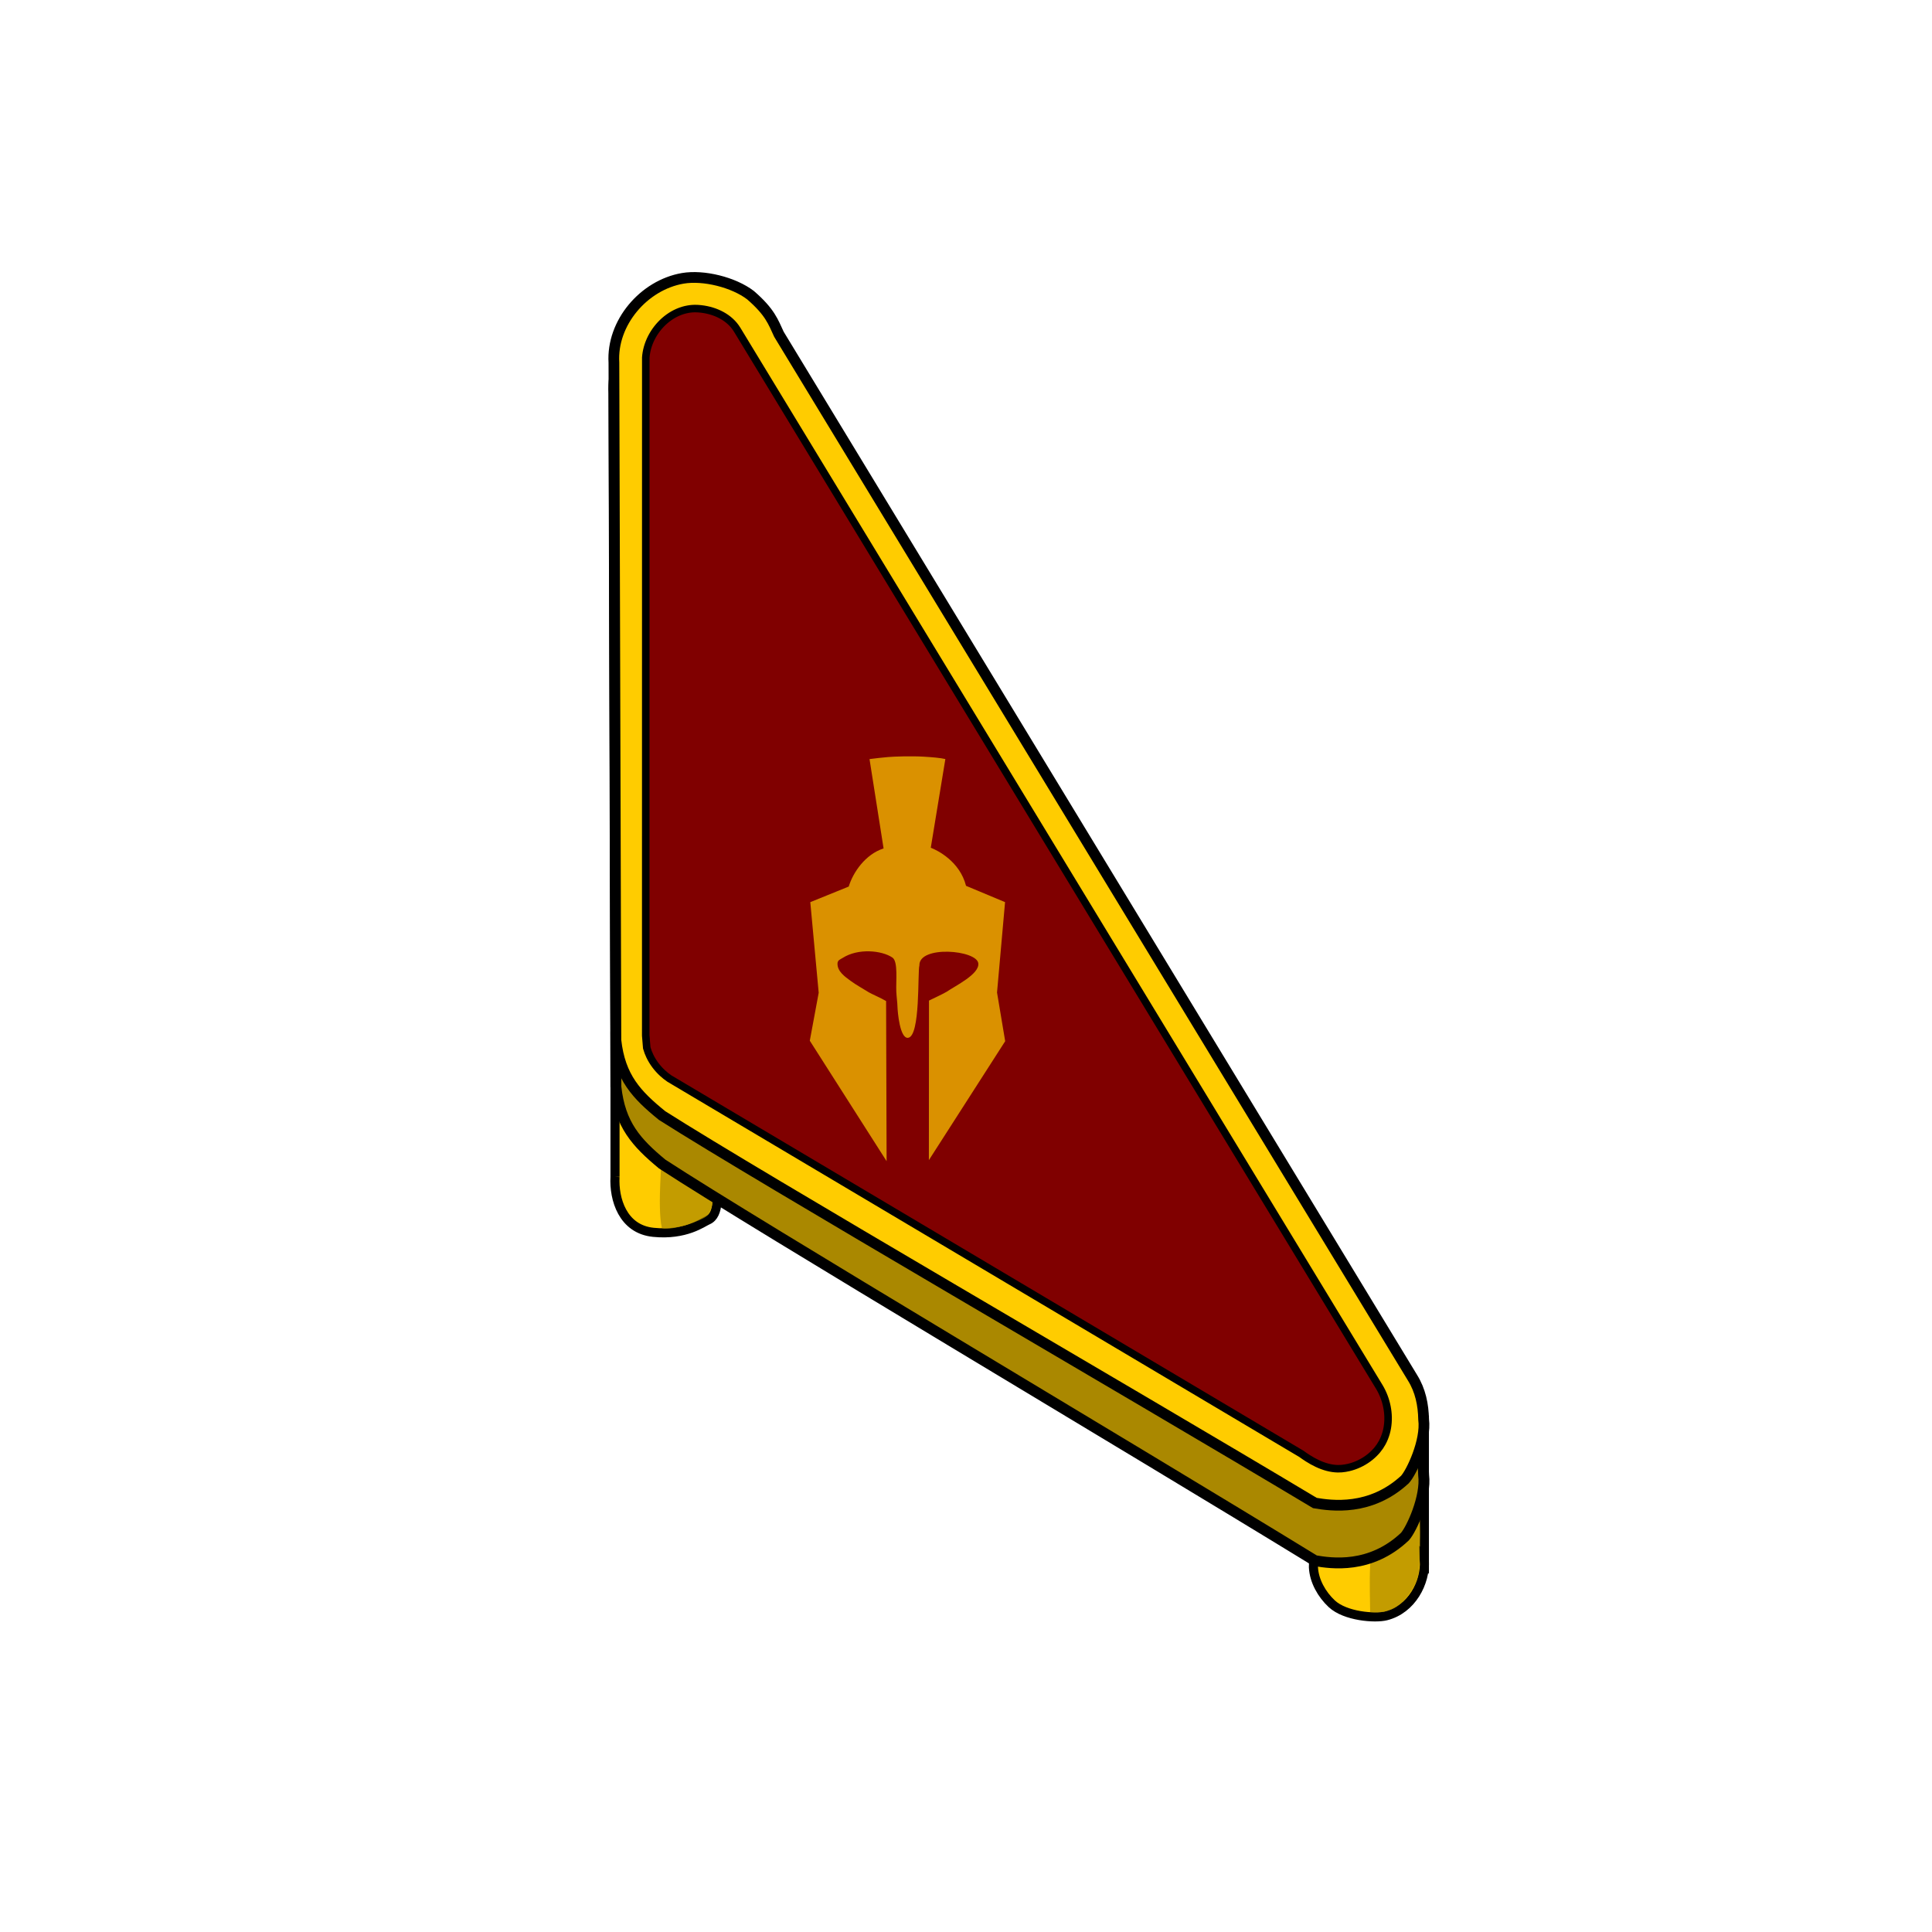
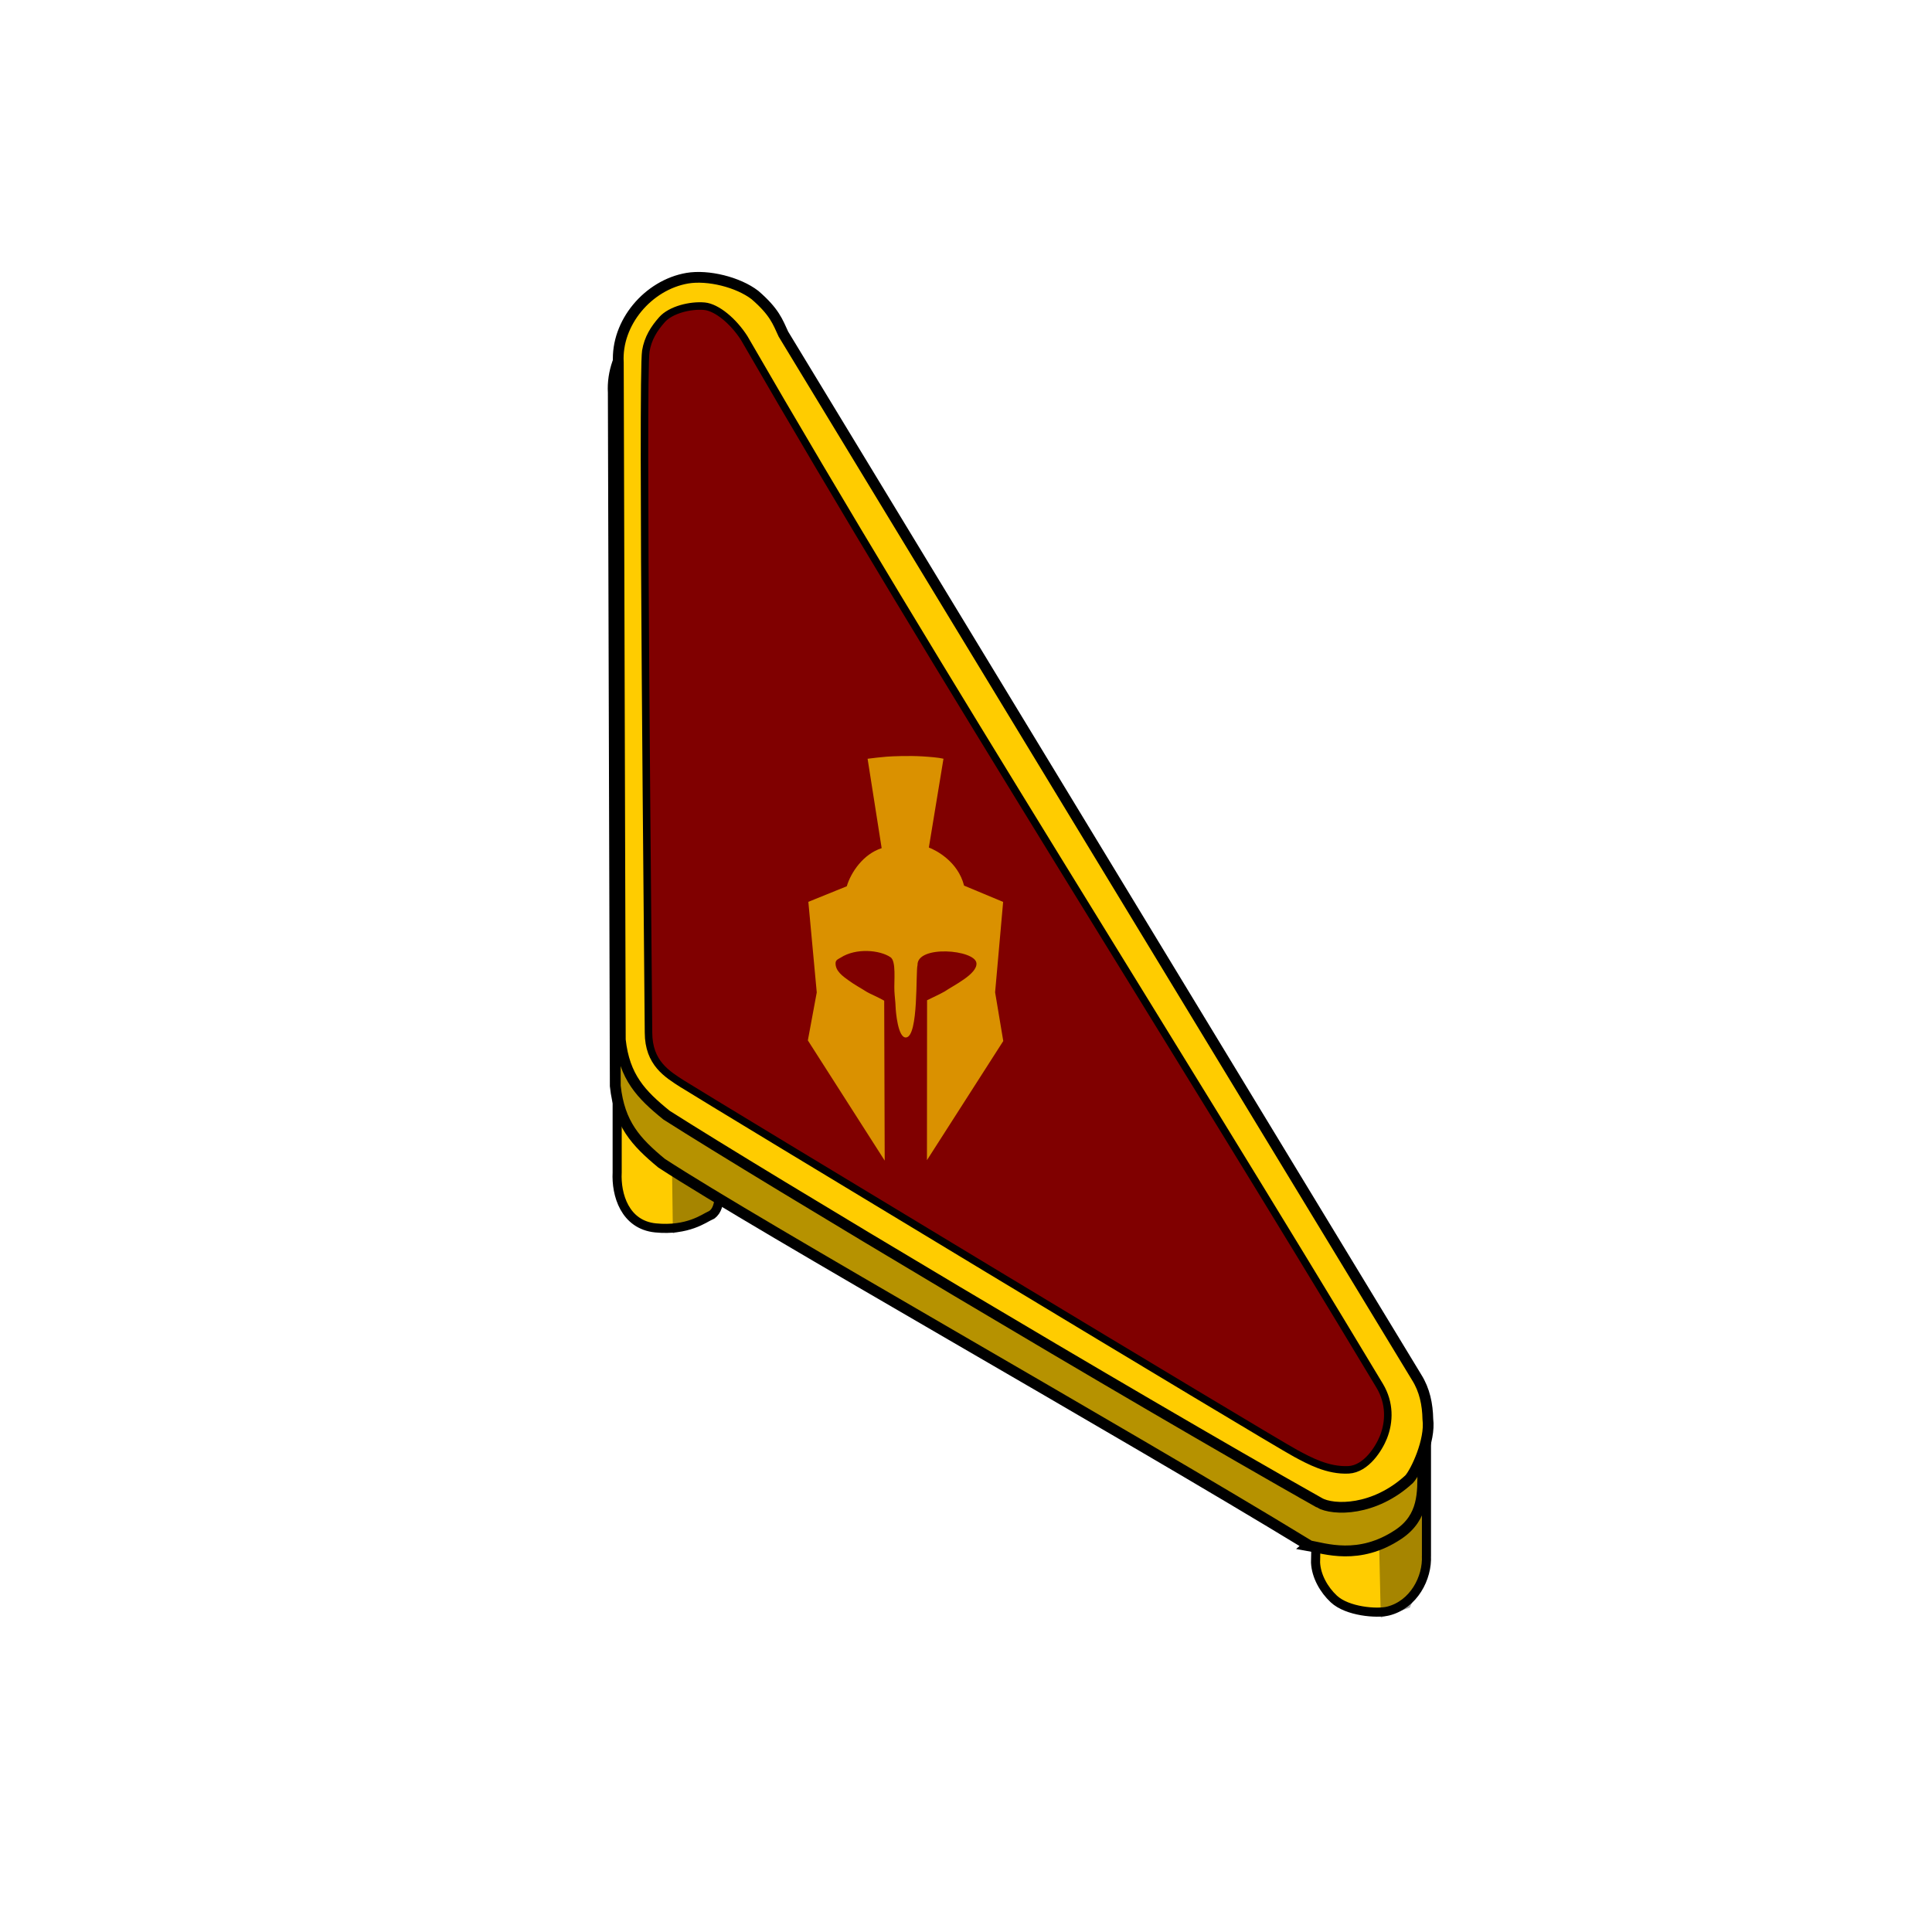
<svg xmlns="http://www.w3.org/2000/svg" width="180mm" height="180mm" version="1.1" viewBox="0 0 180 180">
-   <g transform="translate(-19.083 -14.967)">
-     <path d="m76.382 124.61v-12.956l8.419 2.853 1.124 10.328c-0.063 1.271 0.255 3.328-0.91 3.818-0.468 0.197-2.051 1.431-5.063 1.127-2.853-0.287-3.684-3.093-3.57-5.171z" fill="#fc0" stroke="#000" stroke-dashoffset="2.694" stroke-linecap="square" stroke-width=".847" />
-     <path d="m151.79 160.34v-12.956l-10.103 2.479-0.234 11.132c0.063 1.271 0.78 2.525 1.704 3.388 1.263 1.179 4.027 1.388 5.063 1.127 2.388-0.601 3.684-3.093 3.569-5.171z" fill="#fc0" stroke="#000" stroke-dashoffset="2.694" stroke-linecap="square" stroke-width=".847" />
-     <g fill="#a80">
-       <path d="m151.27 155.45c0.053 0.986 0.162 2.052 0.093 3.009-0.047 0.648 0.102 2.673-0.263 3.694-0.366 1.024-1.417 2.497-2.593 2.838-0.323 0.094-0.654 0.271-1.771 0.167 6e-3 -1.721-0.33-7.093 0.999-8.589 0.531-0.598 1.236-0.072 1.919-0.494 0.432-0.267 1.134-0.899 1.617-0.625" opacity=".709" />
-       <path d="m80.642 122.71c0.067 0.87-0.009 1.736-0.046 2.602-0.047 1.094-0.095 3.024 0.158 4.096 1.068 0.231 3.607-0.703 4.103-1.088 0.512-0.393 1.087-1.988 0.075-3.077-1.249-1.343-2.986-1.026-4.291-2.533z" opacity=".709" />
-       <path d="m141.59 160.37c1.531 0.263 5.168 0.801 8.389-2.244 0.608-0.673 1.997-3.695 1.74-5.721-0.029-1.416-0.294-2.766-1.036-3.987l-59.028-99.529c-0.534-1.177-0.822-2.112-2.648-3.731-1.574-1.234-4.376-1.947-6.312-1.605-3.636 0.642-6.641 4.25-6.416 8.044l0.185 64.625c0.382 3.54 1.923 5.213 4.307 7.191 9.119 5.947 43.118 26.104 60.819 36.957z" stroke="#000" stroke-dashoffset="2.694" stroke-width="1.012" />
+   <g transform="translate(-19.1 -15)">
+     <path d="m152 160v-13l-10.1 2.48-0.234 11.1c0.063 1.27 0.78 2.53 1.7 3.39 1.26 1.18 4.03 1.39 5.06 1.13 2.39-0.601 3.68-3.09 3.57-5.17zm-75.4-35.7v-13l8.42 2.85 1.12 10.3c-0.063 1.27 0.255 3.33-0.91 3.82-0.468 0.197-2.05 1.43-5.06 1.13-2.85-0.287-3.68-3.09-3.57-5.17z" fill="#fc0" stroke="#000" stroke-dashoffset="2.69" stroke-linecap="square" stroke-width=".847" />
+     <path d="m81.7 123 0.093 6.92 3.93-1.4 0.935-3.74 60.9 32.6 0.187 8.33 2.71-0.935 1.4-3.27v-11z" opacity=".35" stroke-dashoffset="2.69" stroke-linecap="round" stroke-linejoin="round" stroke-width=".1" />
+     <g stroke="#000" stroke-dashoffset="2.69">
+       <path d="m141 159c1.53 0.263 4.71 1.41 8.39-1.05 2.39-1.6 2.27-3.91 2.27-6-3e-3 -1.51-0.294-2.36-1.04-3.58l-59-99.5c-0.534-1.18-0.822-2.11-2.65-3.73-1.57-1.23-4.38-1.95-6.31-1.6-3.64 0.642-6.64 4.25-6.42 8.04l0.185 64.6c0.382 3.54 1.92 5.21 4.31 7.19 9.12 5.95 42.6 24.8 60.3 35.6z" fill="#b69200" stroke-width="1.01" />
+       <path d="m142 155c1.35 0.763 5.17 0.783 8.39-2.19 0.608-0.657 2-3.61 1.74-5.59-0.029-1.38-0.294-2.7-1.04-3.89l-59-97.2c-0.534-1.15-0.822-2.06-2.65-3.64-1.57-1.21-4.38-1.9-6.31-1.57-3.64 0.627-6.64 4.15-6.42 7.86l0.185 63.1c0.382 3.46 1.92 5.09 4.31 7.02 9.12 5.81 42.9 26 60.8 36.1z" fill="#fc0" />
+       <path d="m82.7 116c-1.44-0.924-3.17-1.95-3.18-4.79-0.038-6.33-0.622-61.2-0.252-63.5 0.197-1.19 0.764-2.09 1.51-2.93 0.814-0.92 2.65-1.37 3.96-1.25 1.15 0.112 2.69 1.39 3.7 2.97 18.3 31.7 39.8 65.3 59.2 97.6 0.968 1.61 0.931 3.36 0.349 4.81-0.414 1.03-1.59 2.94-3.24 3.03-1.95 0.097-3.68-0.86-4.91-1.52-2.43-1.3-54.9-33-57.1-34.4z" fill="#800000" stroke-linecap="round" stroke-linejoin="round" stroke-width=".7" />
    </g>
-     <path d="m141.59 155c1.531 0.257 5.168 0.783 8.389-2.192 0.608-0.657 1.997-3.609 1.74-5.588-0.029-1.383-0.294-2.702-1.036-3.894l-59.028-97.215c-0.534-1.149-0.822-2.063-2.648-3.644-1.574-1.205-4.376-1.901-6.312-1.568-3.636 0.627-6.641 4.151-6.416 7.857l0.185 63.122c0.382 3.458 1.923 5.091 4.307 7.024 9.119 5.809 43.118 25.497 60.819 36.098z" fill="#fc0" stroke="#000" stroke-dashoffset="2.694" />
-     <path d="m79.242 111.43 0.083 0.997 0.014 0.169c0.075 0.266 0.174 0.525 0.294 0.773 0.144 0.299 0.319 0.583 0.519 0.849s0.425 0.514 0.671 0.739c0.196 0.18 0.406 0.346 0.626 0.497l58.641 34.822 0.234 0.139c0.196 0.143 0.398 0.282 0.607 0.414 0.286 0.182 0.583 0.349 0.889 0.492 0.305 0.143 0.619 0.262 0.939 0.346 0.32 0.084 0.646 0.134 0.976 0.139 0.116 2e-3 0.232-2e-3 0.349-0.012 0.215-0.019 0.43-0.054 0.641-0.103 0.326-0.076 0.645-0.186 0.95-0.327 0.305-0.141 0.597-0.312 0.868-0.51 0.271-0.198 0.522-0.423 0.745-0.671 0.037-0.041 0.073-0.082 0.108-0.125 0.179-0.213 0.333-0.441 0.463-0.681 0.156-0.286 0.277-0.589 0.366-0.902 0.089-0.313 0.145-0.636 0.169-0.963 0.025-0.327 0.019-0.659-0.017-0.989s-0.101-0.658-0.194-0.979c-0.093-0.321-0.214-0.634-0.361-0.934-0.074-0.151-0.154-0.298-0.241-0.441l-0.258-0.425-2.077-3.419-1.557-2.564-2.077-3.419-1.557-2.564-1.557-2.564-2.077-3.419-1.557-2.564-2.077-3.419-0.519-0.855-0.519-0.855-0.519-0.855-1.557-2.564-2.077-3.419-1.557-2.564-1.557-2.564-2.077-3.419-1.557-2.564-33.086-54.47c-0.047-0.077-0.096-0.151-0.148-0.223-0.193-0.268-0.421-0.504-0.676-0.709-0.255-0.205-0.537-0.379-0.836-0.523-0.299-0.144-0.616-0.257-0.941-0.34-0.325-0.083-0.659-0.137-0.992-0.161-0.04-0.003-0.08-0.005-0.119-0.007-0.293-0.015-0.583 0.004-0.866 0.054-0.321 0.057-0.634 0.152-0.934 0.282-0.3 0.13-0.586 0.293-0.855 0.485s-0.52 0.411-0.749 0.654-0.436 0.508-0.617 0.79c-0.18 0.282-0.334 0.581-0.457 0.892-0.123 0.311-0.214 0.633-0.27 0.961-0.025 0.145-0.043 0.292-0.053 0.439l-4.5e-5 0.558-1.62e-4 2-8e-5 1-2.43e-4 3-8e-5 1-2.43e-4 3-8e-5 1-2.43e-4 3-8e-5 1-3.24e-4 4-8e-5 1-2.43e-4 3-8e-5 1-2.43e-4 3-8e-5 1-2.43e-4 3-8e-5 1-2.43e-4 3-8e-5 1-3.24e-4 4-8e-5 1-2.43e-4 3-8e-5 1-2.43e-4 3-8e-5 1-2.43e-4 3-8e-5 1-3.24e-4 4-8e-5 1-2.43e-4 3-8e-5 1-4.8e-5 0.59 0.04 0.408" fill="#800000" stroke="#000" stroke-dashoffset="2.694" stroke-width=".7" />
-     <path d="m107.16 85.685-1.358 8.262c0.633 0.246 2.703 1.273 3.284 3.55l3.636 1.52-0.748 8.419 0.76 4.537-7.11 11.081 0.011-14.865c0.551-0.276 1.161-0.544 1.639-0.818 0.824-0.567 3.057-1.634 2.957-2.642-0.126-1.264-5.547-1.71-5.49 0.186-0.18 0.591 0.114 6.61-1.058 6.742-0.768 0.086-0.969-2.445-0.982-2.85-0.015-0.482-0.083-0.924-0.111-1.457-0.049-0.934 0.188-2.819-0.371-3.174-0.981-0.663-3.189-0.887-4.637 0.045-0.176 0.113-0.455 0.192-0.47 0.487-0.038 0.752 0.684 1.247 1.207 1.634 0.543 0.401 1.19 0.746 1.712 1.078 0.215 0.137 1.122 0.52 1.608 0.812l0.047 14.92-7.156-11.225 0.829-4.467-0.783-8.442 3.583-1.453c0.384-1.289 1.532-3.002 3.245-3.551l-1.31-8.325c0.497-0.069 1.223-0.146 1.744-0.191 0.576-0.05 2.181-0.103 3.336-0.032 0.702 0.044 1.538 0.108 1.986 0.22z" fill="#fc0" opacity=".709" />
+     <path d="m107 85.7-1.36 8.26c0.633 0.246 2.7 1.27 3.28 3.55l3.64 1.52-0.748 8.42 0.76 4.54-7.11 11.1 0.011-14.9c0.551-0.276 1.16-0.544 1.64-0.818 0.824-0.567 3.06-1.63 2.96-2.64-0.126-1.26-5.55-1.71-5.49 0.186-0.18 0.591 0.114 6.61-1.06 6.74-0.768 0.086-0.969-2.44-0.982-2.85-0.015-0.482-0.083-0.924-0.111-1.46-0.049-0.934 0.188-2.82-0.371-3.17-0.981-0.663-3.19-0.887-4.64 0.045-0.176 0.113-0.455 0.192-0.47 0.487-0.038 0.752 0.684 1.25 1.21 1.63 0.543 0.401 1.19 0.746 1.71 1.08 0.215 0.137 1.12 0.52 1.61 0.812l0.047 14.9-7.16-11.2 0.829-4.47-0.783-8.44 3.58-1.45c0.384-1.29 1.53-3 3.25-3.55l-1.31-8.33c0.497-0.069 1.22-0.146 1.74-0.191 0.576-0.05 2.18-0.103 3.34-0.032 0.702 0.044 1.54 0.108 1.99 0.22z" fill="#fc0" opacity=".709" />
  </g>
</svg>
